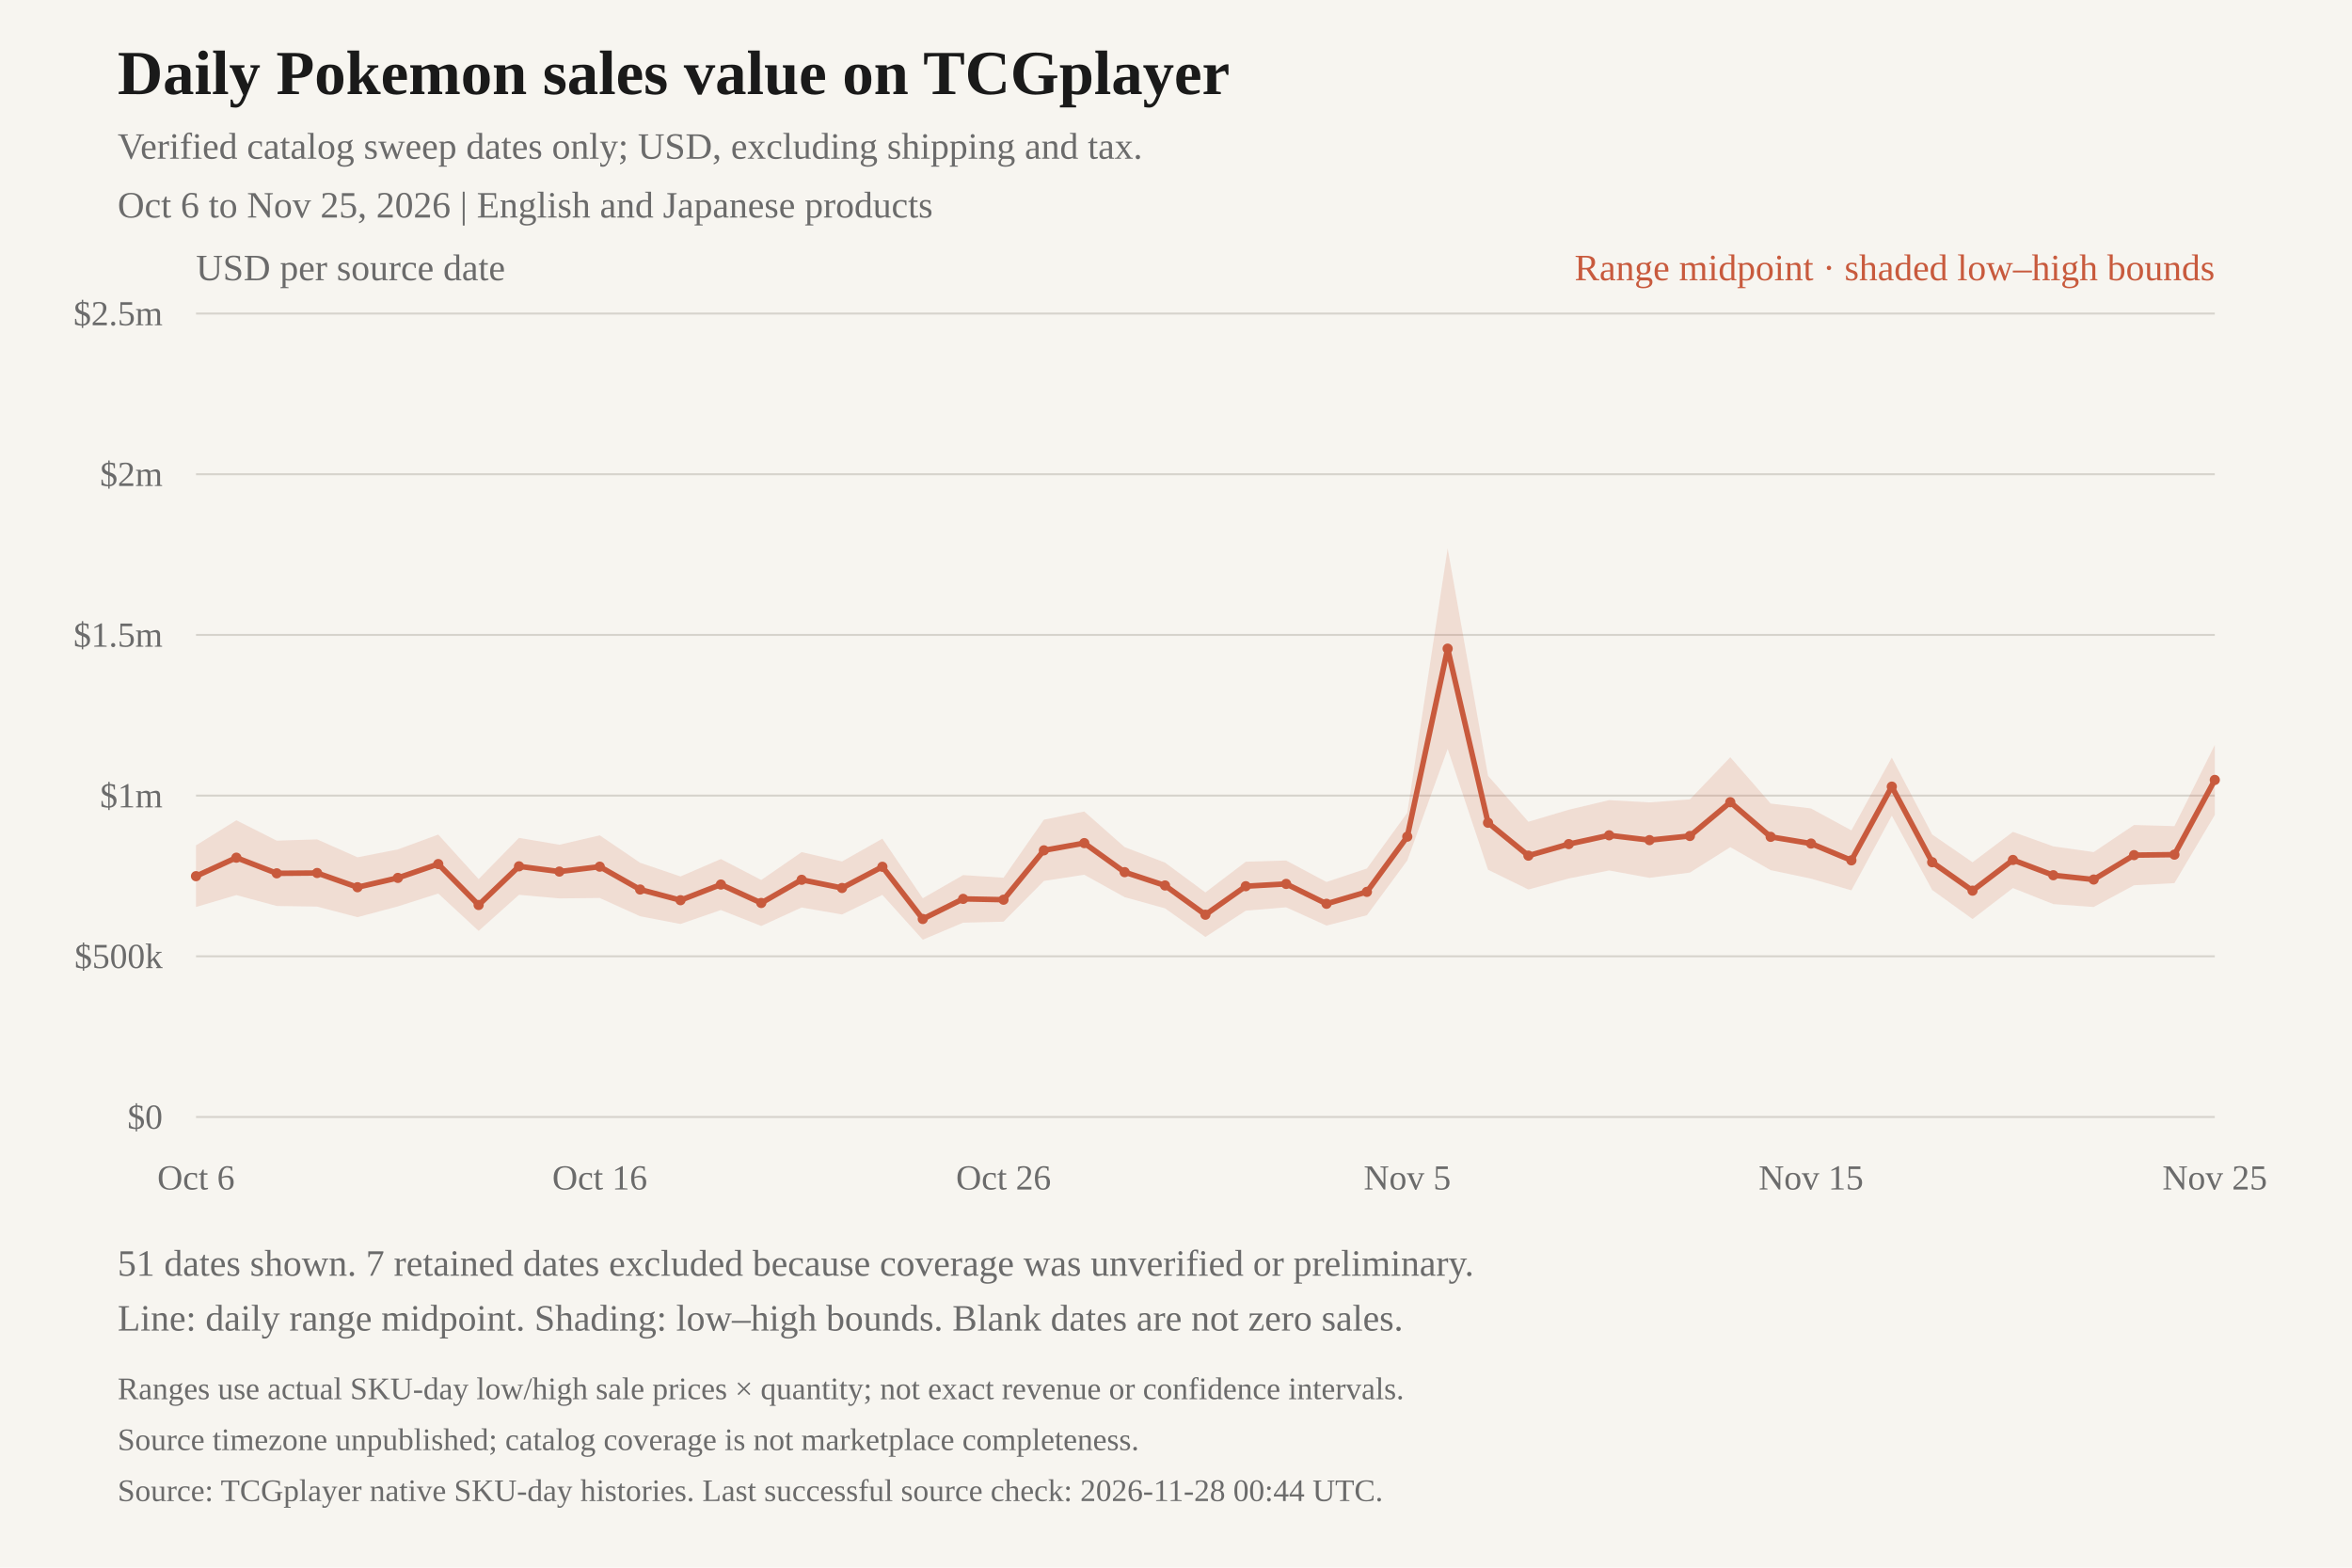
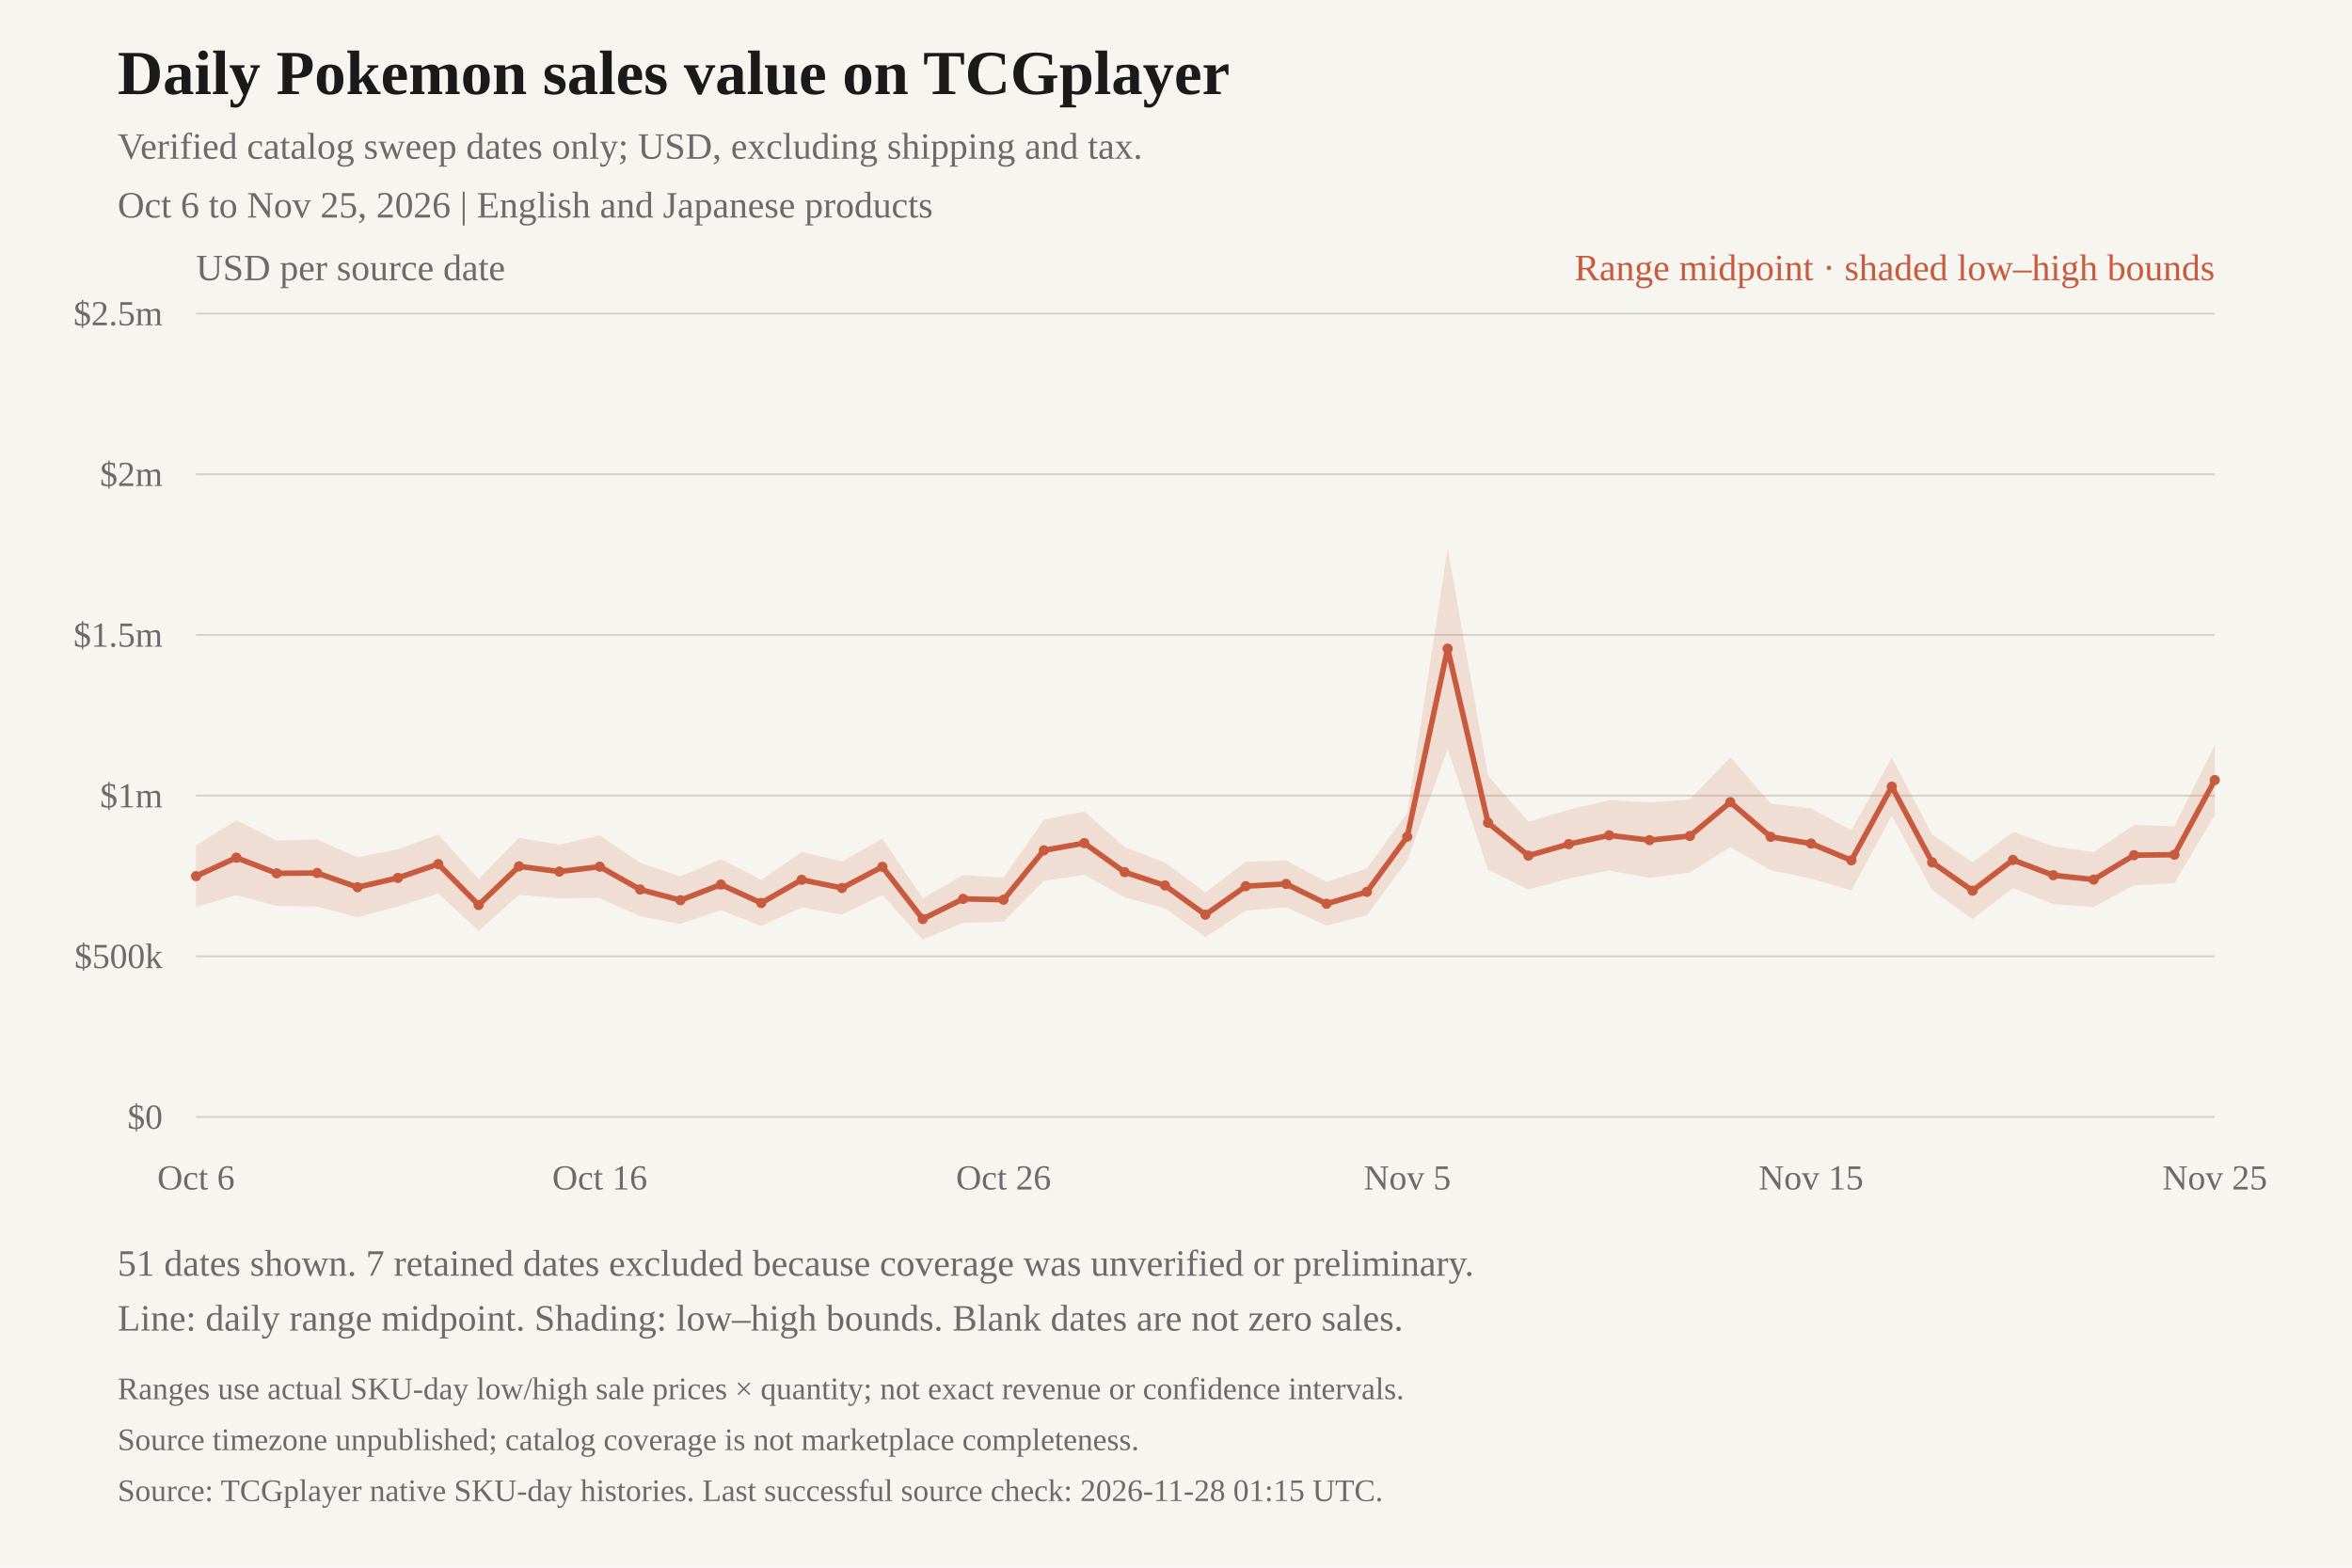
<svg xmlns="http://www.w3.org/2000/svg" width="1200" height="800" viewBox="0 0 1200 800" role="img" aria-labelledby="title description">
  <style>text{font-family:Georgia,"Liberation Serif","Times New Roman",serif;fill:#1A1A1A;font-size:19px}.title{font-size:32px;font-weight:600}.muted,.axis{fill:#6B6B6B}.axis{font-size:18px}.note{font-size:16px;fill:#6B6B6B}.grid{stroke:#D6D3CC;stroke-width:1}</style>
  <rect data-role="background" width="1200" height="800" fill="#F7F5F0" />
  <text x="60" y="48" class="title">Daily Pokemon sales value on TCGplayer</text>
  <text x="60" y="81" class="muted">Verified catalog sweep dates only; USD, excluding shipping and tax.</text>
  <text x="60" y="111" class="muted">Oct 6 to Nov 25, 2026 | English and Japanese products</text>
  <text x="100" y="143" class="muted">USD per source date</text>
  <text x="1130" y="143" text-anchor="end" style="fill:#C85A3D">Range midpoint · shaded low–high bounds</text>
  <path d="M100,570H1130" class="grid" />
  <text x="83" y="576" class="axis" text-anchor="end">$0</text>
  <path d="M100,488H1130" class="grid" />
  <text x="83" y="494" class="axis" text-anchor="end">$500k</text>
  <path d="M100,406H1130" class="grid" />
  <text x="83" y="412" class="axis" text-anchor="end">$1m</text>
  <path d="M100,324H1130" class="grid" />
  <text x="83" y="330" class="axis" text-anchor="end">$1.5m</text>
  <path d="M100,242H1130" class="grid" />
  <text x="83" y="248" class="axis" text-anchor="end">$2m</text>
  <path d="M100,160H1130" class="grid" />
  <text x="83" y="166" class="axis" text-anchor="end">$2.5m</text>
-   <polygon data-series="daily-band" points="100,431.395 120.6,418.596 141.2,428.993 161.8,428.347 182.4,437.483 203,433.454 223.6,425.889 244.2,448.6 264.8,427.569 285.4,431.071 306,426.287 326.6,440.279 347.2,447.253 367.8,438.369 388.4,449.058 409,434.841 429.6,439.616 450.2,427.977 470.8,458.392 491.4,446.556 512,447.917 532.6,418.306 553.2,414.107 573.8,432.3 594.4,440.187 615,455.416 635.6,439.754 656.2,439.12 676.8,450.086 697.4,443.192 718,414.782 738.6,279.867 759.2,395.882 779.8,419.353 800.4,413.208 821,408.315 841.6,409.476 862.2,407.922 882.8,386.42 903.4,410.056 924,412.562 944.6,423.756 965.2,386.606 985.8,425.837 1006.4,440.024 1027,424.509 1047.6,431.902 1068.2,434.829 1088.8,420.995 1109.4,421.586 1130,380.13 1130,415.883 1109.4,450.662 1088.8,451.759 1068.2,462.841 1047.6,461.37 1027,453.175 1006.4,468.997 985.8,454.146 965.2,416.233 944.6,454.342 924,448.367 903.4,444.035 882.8,432.311 862.2,445.285 841.6,447.966 821,444.205 800.4,448.284 779.8,453.92 759.2,443.825 738.6,382.156 718,439.126 697.4,467.049 676.8,472.322 656.2,463.007 635.6,464.727 615,478.15 594.4,463.534 573.8,457.823 553.2,446.38 532.6,449.56 512,470.34 491.4,470.849 470.8,479.541 450.2,456.674 429.6,466.671 409,463.09 388.4,472.524 367.8,464.4 347.2,471.512 326.6,467.575 306,458.248 285.4,458.461 264.8,456.626 244.2,475.046 223.6,455.971 203,462.546 182.4,468.031 161.8,462.639 141.2,462.325 120.6,456.767 100,462.839" fill="#C85A3D" fill-opacity="0.16" />
-   <polyline data-series="daily-midpoint" points="100,447.117 120.6,437.682 141.2,445.659 161.8,445.493 182.4,452.757 203,448 223.6,440.93 244.2,461.823 264.8,442.097 285.4,444.766 306,442.267 326.6,453.927 347.2,459.382 367.8,451.384 388.4,460.791 409,448.965 429.6,453.144 450.2,442.326 470.8,468.967 491.4,458.703 512,459.128 532.6,433.933 553.2,430.244 573.8,445.061 594.4,451.861 615,466.783 635.6,452.241 656.2,451.064 676.8,461.204 697.4,455.12 718,426.954 738.6,331.012 759.2,419.854 779.8,436.636 800.4,430.746 821,426.26 841.6,428.721 862.2,426.604 882.8,409.366 903.4,427.046 924,430.464 944.6,439.049 965.2,401.42 985.8,439.991 1006.4,454.511 1027,438.842 1047.6,446.636 1068.2,448.835 1088.8,436.377 1109.4,436.124 1130,398.006" fill="none" stroke="#C85A3D" stroke-width="2.8" stroke-linejoin="round" stroke-linecap="round" />
+   <polygon data-series="daily-band" points="100,431.395 120.6,418.596 141.2,428.993 161.8,428.347 182.4,437.483 203,433.454 223.6,425.889 244.2,448.6 264.8,427.569 285.4,431.071 306,426.287 326.6,440.279 347.2,447.253 367.8,438.369 388.4,449.058 409,434.841 429.6,439.616 450.2,427.977 470.8,458.392 491.4,446.556 512,447.917 532.6,418.306 553.2,414.107 573.8,432.3 594.4,440.187 615,455.421 635.6,439.755 656.2,439.125 676.8,450.102 697.4,443.193 718,414.782 738.6,279.867 759.2,395.884 779.8,419.354 800.4,413.222 821,408.323 841.6,409.487 862.2,407.926 882.8,386.425 903.4,410.061 924,412.563 944.6,423.756 965.2,386.61 985.8,425.905 1006.4,440.069 1027,424.509 1047.6,431.903 1068.2,434.863 1088.8,421.017 1109.4,421.646 1130,380.21 1130,415.945 1109.4,450.685 1088.8,451.773 1068.2,462.869 1047.6,461.371 1027,453.175 1006.4,468.988 985.8,454.199 965.2,416.235 944.6,454.343 924,448.367 903.4,444.037 882.8,432.315 862.2,445.285 841.6,447.975 821,444.21 800.4,448.296 779.8,453.921 759.2,443.826 738.6,382.156 718,439.127 697.4,467.05 676.8,472.326 656.2,463.012 635.6,464.728 615,478.155 594.4,463.534 573.8,457.823 553.2,446.38 532.6,449.56 512,470.34 491.4,470.849 470.8,479.541 450.2,456.674 429.6,466.671 409,463.09 388.4,472.524 367.8,464.4 347.2,471.512 326.6,467.575 306,458.248 285.4,458.461 264.8,456.626 244.2,475.046 223.6,455.971 203,462.546 182.4,468.031 161.8,462.639 141.2,462.325 120.6,456.767 100,462.839" fill="#C85A3D" fill-opacity="0.16" />
+   <polyline data-series="daily-midpoint" points="100,447.117 120.6,437.682 141.2,445.659 161.8,445.493 182.4,452.757 203,448 223.6,440.93 244.2,461.823 264.8,442.097 285.4,444.766 306,442.267 326.6,453.927 347.2,459.382 367.8,451.384 388.4,460.791 409,448.965 429.6,453.144 450.2,442.326 470.8,468.967 491.4,458.703 512,459.128 532.6,433.933 553.2,430.244 573.8,445.061 594.4,451.861 615,466.788 635.6,452.241 656.2,451.068 676.8,461.214 697.4,455.121 718,426.954 738.6,331.012 759.2,419.855 779.8,436.638 800.4,430.759 821,426.266 841.6,428.731 862.2,426.606 882.8,409.37 903.4,427.049 924,430.465 944.6,439.049 965.2,401.423 985.8,440.052 1006.4,454.528 1027,438.842 1047.6,446.637 1068.2,448.866 1088.8,436.395 1109.4,436.166 1130,398.078" fill="none" stroke="#C85A3D" stroke-width="2.8" stroke-linejoin="round" stroke-linecap="round" />
  <circle data-series="daily-observation" cx="100" cy="447.117" r="2.6" fill="#C85A3D" />
  <circle data-series="daily-observation" cx="120.6" cy="437.682" r="2.6" fill="#C85A3D" />
  <circle data-series="daily-observation" cx="141.2" cy="445.659" r="2.6" fill="#C85A3D" />
  <circle data-series="daily-observation" cx="161.8" cy="445.493" r="2.6" fill="#C85A3D" />
  <circle data-series="daily-observation" cx="182.4" cy="452.757" r="2.6" fill="#C85A3D" />
  <circle data-series="daily-observation" cx="203" cy="448" r="2.6" fill="#C85A3D" />
  <circle data-series="daily-observation" cx="223.6" cy="440.93" r="2.6" fill="#C85A3D" />
  <circle data-series="daily-observation" cx="244.2" cy="461.823" r="2.6" fill="#C85A3D" />
  <circle data-series="daily-observation" cx="264.8" cy="442.097" r="2.6" fill="#C85A3D" />
  <circle data-series="daily-observation" cx="285.4" cy="444.766" r="2.6" fill="#C85A3D" />
  <circle data-series="daily-observation" cx="306" cy="442.267" r="2.6" fill="#C85A3D" />
  <circle data-series="daily-observation" cx="326.6" cy="453.927" r="2.6" fill="#C85A3D" />
  <circle data-series="daily-observation" cx="347.2" cy="459.382" r="2.6" fill="#C85A3D" />
  <circle data-series="daily-observation" cx="367.8" cy="451.384" r="2.6" fill="#C85A3D" />
  <circle data-series="daily-observation" cx="388.4" cy="460.791" r="2.6" fill="#C85A3D" />
  <circle data-series="daily-observation" cx="409" cy="448.965" r="2.6" fill="#C85A3D" />
  <circle data-series="daily-observation" cx="429.6" cy="453.144" r="2.6" fill="#C85A3D" />
  <circle data-series="daily-observation" cx="450.2" cy="442.326" r="2.6" fill="#C85A3D" />
  <circle data-series="daily-observation" cx="470.8" cy="468.967" r="2.6" fill="#C85A3D" />
  <circle data-series="daily-observation" cx="491.4" cy="458.703" r="2.6" fill="#C85A3D" />
  <circle data-series="daily-observation" cx="512" cy="459.128" r="2.6" fill="#C85A3D" />
  <circle data-series="daily-observation" cx="532.6" cy="433.933" r="2.6" fill="#C85A3D" />
  <circle data-series="daily-observation" cx="553.2" cy="430.244" r="2.6" fill="#C85A3D" />
  <circle data-series="daily-observation" cx="573.8" cy="445.061" r="2.6" fill="#C85A3D" />
  <circle data-series="daily-observation" cx="594.4" cy="451.861" r="2.6" fill="#C85A3D" />
-   <circle data-series="daily-observation" cx="615" cy="466.783" r="2.6" fill="#C85A3D" />
+   <circle data-series="daily-observation" cx="615" cy="466.788" r="2.6" fill="#C85A3D" />
  <circle data-series="daily-observation" cx="635.6" cy="452.241" r="2.6" fill="#C85A3D" />
-   <circle data-series="daily-observation" cx="656.2" cy="451.064" r="2.6" fill="#C85A3D" />
-   <circle data-series="daily-observation" cx="676.8" cy="461.204" r="2.6" fill="#C85A3D" />
-   <circle data-series="daily-observation" cx="697.4" cy="455.12" r="2.6" fill="#C85A3D" />
+   <circle data-series="daily-observation" cx="656.2" cy="451.068" r="2.6" fill="#C85A3D" />
+   <circle data-series="daily-observation" cx="676.8" cy="461.214" r="2.6" fill="#C85A3D" />
+   <circle data-series="daily-observation" cx="697.4" cy="455.121" r="2.6" fill="#C85A3D" />
  <circle data-series="daily-observation" cx="718" cy="426.954" r="2.6" fill="#C85A3D" />
  <circle data-series="daily-observation" cx="738.6" cy="331.012" r="2.6" fill="#C85A3D" />
-   <circle data-series="daily-observation" cx="759.2" cy="419.854" r="2.6" fill="#C85A3D" />
-   <circle data-series="daily-observation" cx="779.8" cy="436.636" r="2.6" fill="#C85A3D" />
-   <circle data-series="daily-observation" cx="800.4" cy="430.746" r="2.6" fill="#C85A3D" />
-   <circle data-series="daily-observation" cx="821" cy="426.26" r="2.6" fill="#C85A3D" />
-   <circle data-series="daily-observation" cx="841.6" cy="428.721" r="2.6" fill="#C85A3D" />
-   <circle data-series="daily-observation" cx="862.2" cy="426.604" r="2.6" fill="#C85A3D" />
-   <circle data-series="daily-observation" cx="882.8" cy="409.366" r="2.6" fill="#C85A3D" />
-   <circle data-series="daily-observation" cx="903.4" cy="427.046" r="2.6" fill="#C85A3D" />
-   <circle data-series="daily-observation" cx="924" cy="430.464" r="2.6" fill="#C85A3D" />
+   <circle data-series="daily-observation" cx="759.2" cy="419.855" r="2.6" fill="#C85A3D" />
+   <circle data-series="daily-observation" cx="779.8" cy="436.638" r="2.6" fill="#C85A3D" />
+   <circle data-series="daily-observation" cx="800.4" cy="430.759" r="2.6" fill="#C85A3D" />
+   <circle data-series="daily-observation" cx="821" cy="426.266" r="2.6" fill="#C85A3D" />
+   <circle data-series="daily-observation" cx="841.6" cy="428.731" r="2.6" fill="#C85A3D" />
+   <circle data-series="daily-observation" cx="862.2" cy="426.606" r="2.6" fill="#C85A3D" />
+   <circle data-series="daily-observation" cx="882.8" cy="409.37" r="2.6" fill="#C85A3D" />
+   <circle data-series="daily-observation" cx="903.4" cy="427.049" r="2.6" fill="#C85A3D" />
+   <circle data-series="daily-observation" cx="924" cy="430.465" r="2.6" fill="#C85A3D" />
  <circle data-series="daily-observation" cx="944.6" cy="439.049" r="2.6" fill="#C85A3D" />
-   <circle data-series="daily-observation" cx="965.2" cy="401.42" r="2.6" fill="#C85A3D" />
-   <circle data-series="daily-observation" cx="985.8" cy="439.991" r="2.6" fill="#C85A3D" />
-   <circle data-series="daily-observation" cx="1006.4" cy="454.511" r="2.6" fill="#C85A3D" />
+   <circle data-series="daily-observation" cx="965.2" cy="401.423" r="2.6" fill="#C85A3D" />
+   <circle data-series="daily-observation" cx="985.8" cy="440.052" r="2.6" fill="#C85A3D" />
+   <circle data-series="daily-observation" cx="1006.4" cy="454.528" r="2.6" fill="#C85A3D" />
  <circle data-series="daily-observation" cx="1027" cy="438.842" r="2.6" fill="#C85A3D" />
-   <circle data-series="daily-observation" cx="1047.6" cy="446.636" r="2.6" fill="#C85A3D" />
-   <circle data-series="daily-observation" cx="1068.2" cy="448.835" r="2.6" fill="#C85A3D" />
-   <circle data-series="daily-observation" cx="1088.8" cy="436.377" r="2.6" fill="#C85A3D" />
-   <circle data-series="daily-observation" cx="1109.4" cy="436.124" r="2.6" fill="#C85A3D" />
-   <circle data-series="daily-observation" cx="1130" cy="398.006" r="2.6" fill="#C85A3D" />
+   <circle data-series="daily-observation" cx="1047.6" cy="446.637" r="2.6" fill="#C85A3D" />
+   <circle data-series="daily-observation" cx="1068.2" cy="448.866" r="2.6" fill="#C85A3D" />
+   <circle data-series="daily-observation" cx="1088.8" cy="436.395" r="2.6" fill="#C85A3D" />
+   <circle data-series="daily-observation" cx="1109.4" cy="436.166" r="2.6" fill="#C85A3D" />
+   <circle data-series="daily-observation" cx="1130" cy="398.078" r="2.6" fill="#C85A3D" />
  <text x="100" y="607" class="axis" text-anchor="middle">Oct 6</text>
  <text x="306" y="607" class="axis" text-anchor="middle">Oct 16</text>
  <text x="512" y="607" class="axis" text-anchor="middle">Oct 26</text>
  <text x="718" y="607" class="axis" text-anchor="middle">Nov 5</text>
  <text x="924" y="607" class="axis" text-anchor="middle">Nov 15</text>
  <text x="1130" y="607" class="axis" text-anchor="middle">Nov 25</text>
  <text x="60" y="651" class="muted">51 dates shown. 7 retained dates excluded because coverage was unverified or preliminary.</text>
  <text x="60" y="679" class="muted">Line: daily range midpoint. Shading: low–high bounds. Blank dates are not zero sales.</text>
  <text x="60" y="714" class="note">Ranges use actual SKU-day low/high sale prices × quantity; not exact revenue or confidence intervals.</text>
  <text x="60" y="740" class="note">Source timezone unpublished; catalog coverage is not marketplace completeness.</text>
-   <text x="60" y="766" class="note">Source: TCGplayer native SKU-day histories. Last successful source check: 2026-11-28 00:44 UTC.</text>
+   <text x="60" y="766" class="note">Source: TCGplayer native SKU-day histories. Last successful source check: 2026-11-28 01:15 UTC.</text>
</svg>
